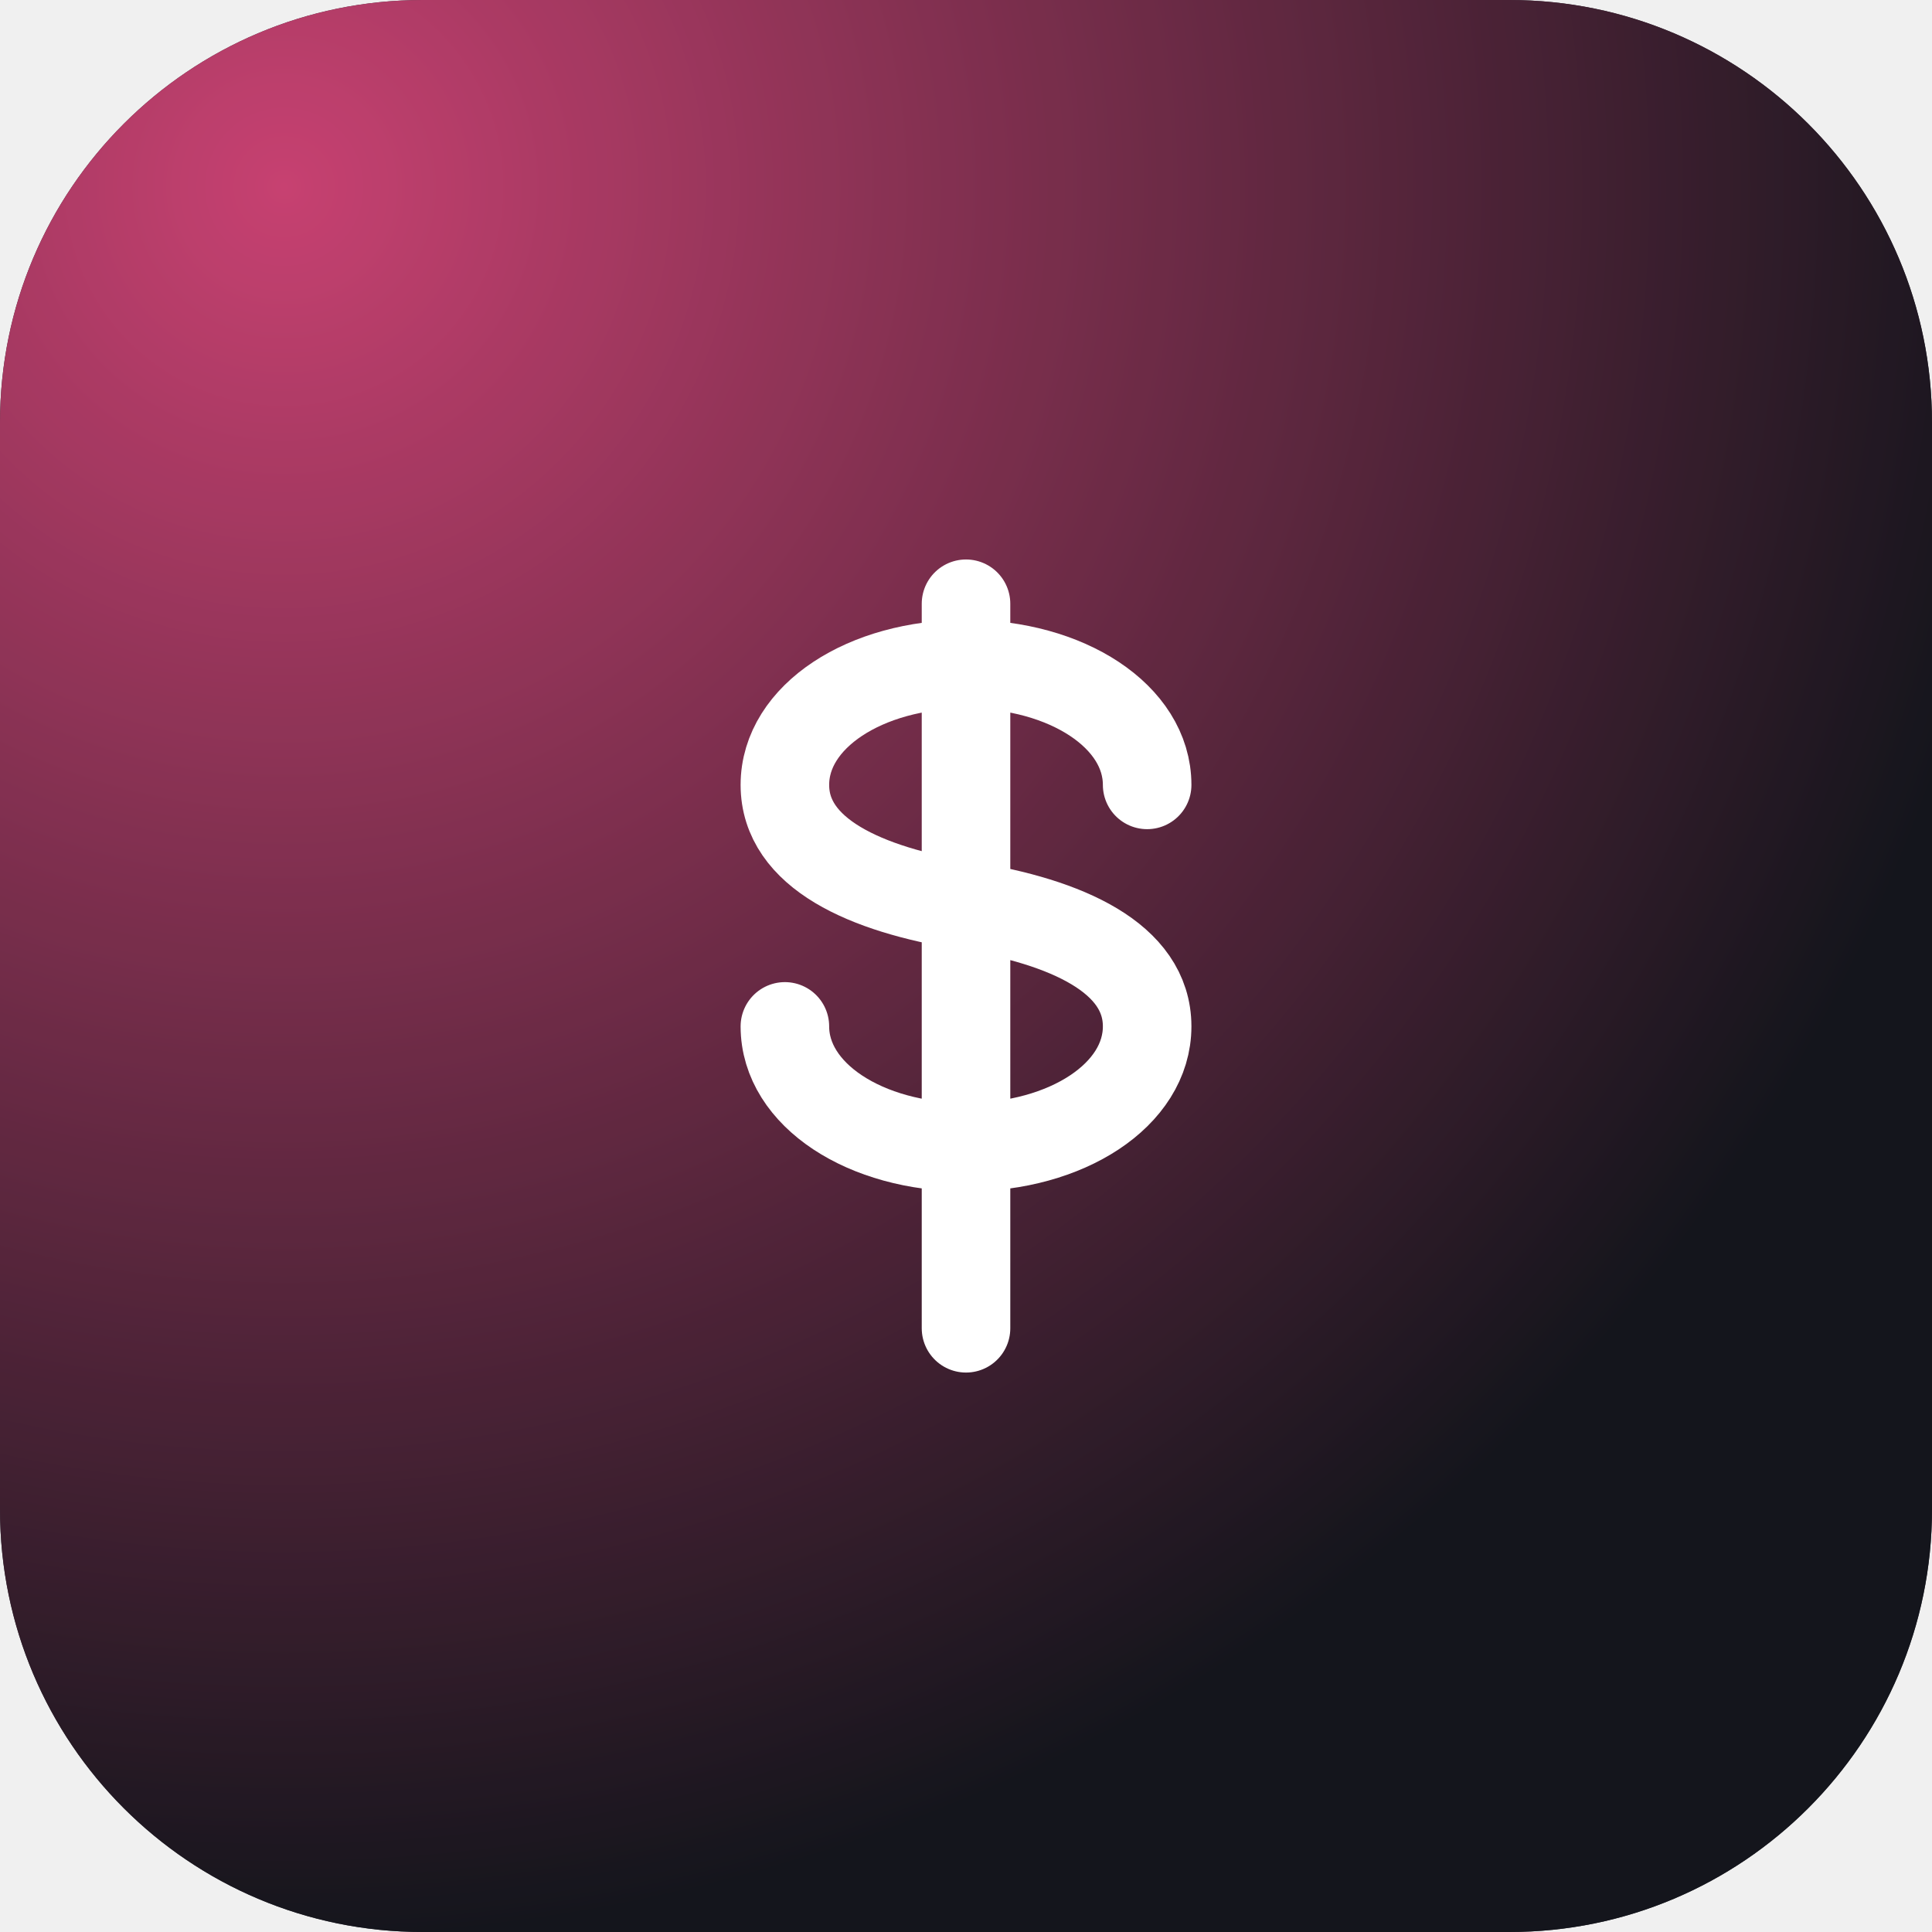
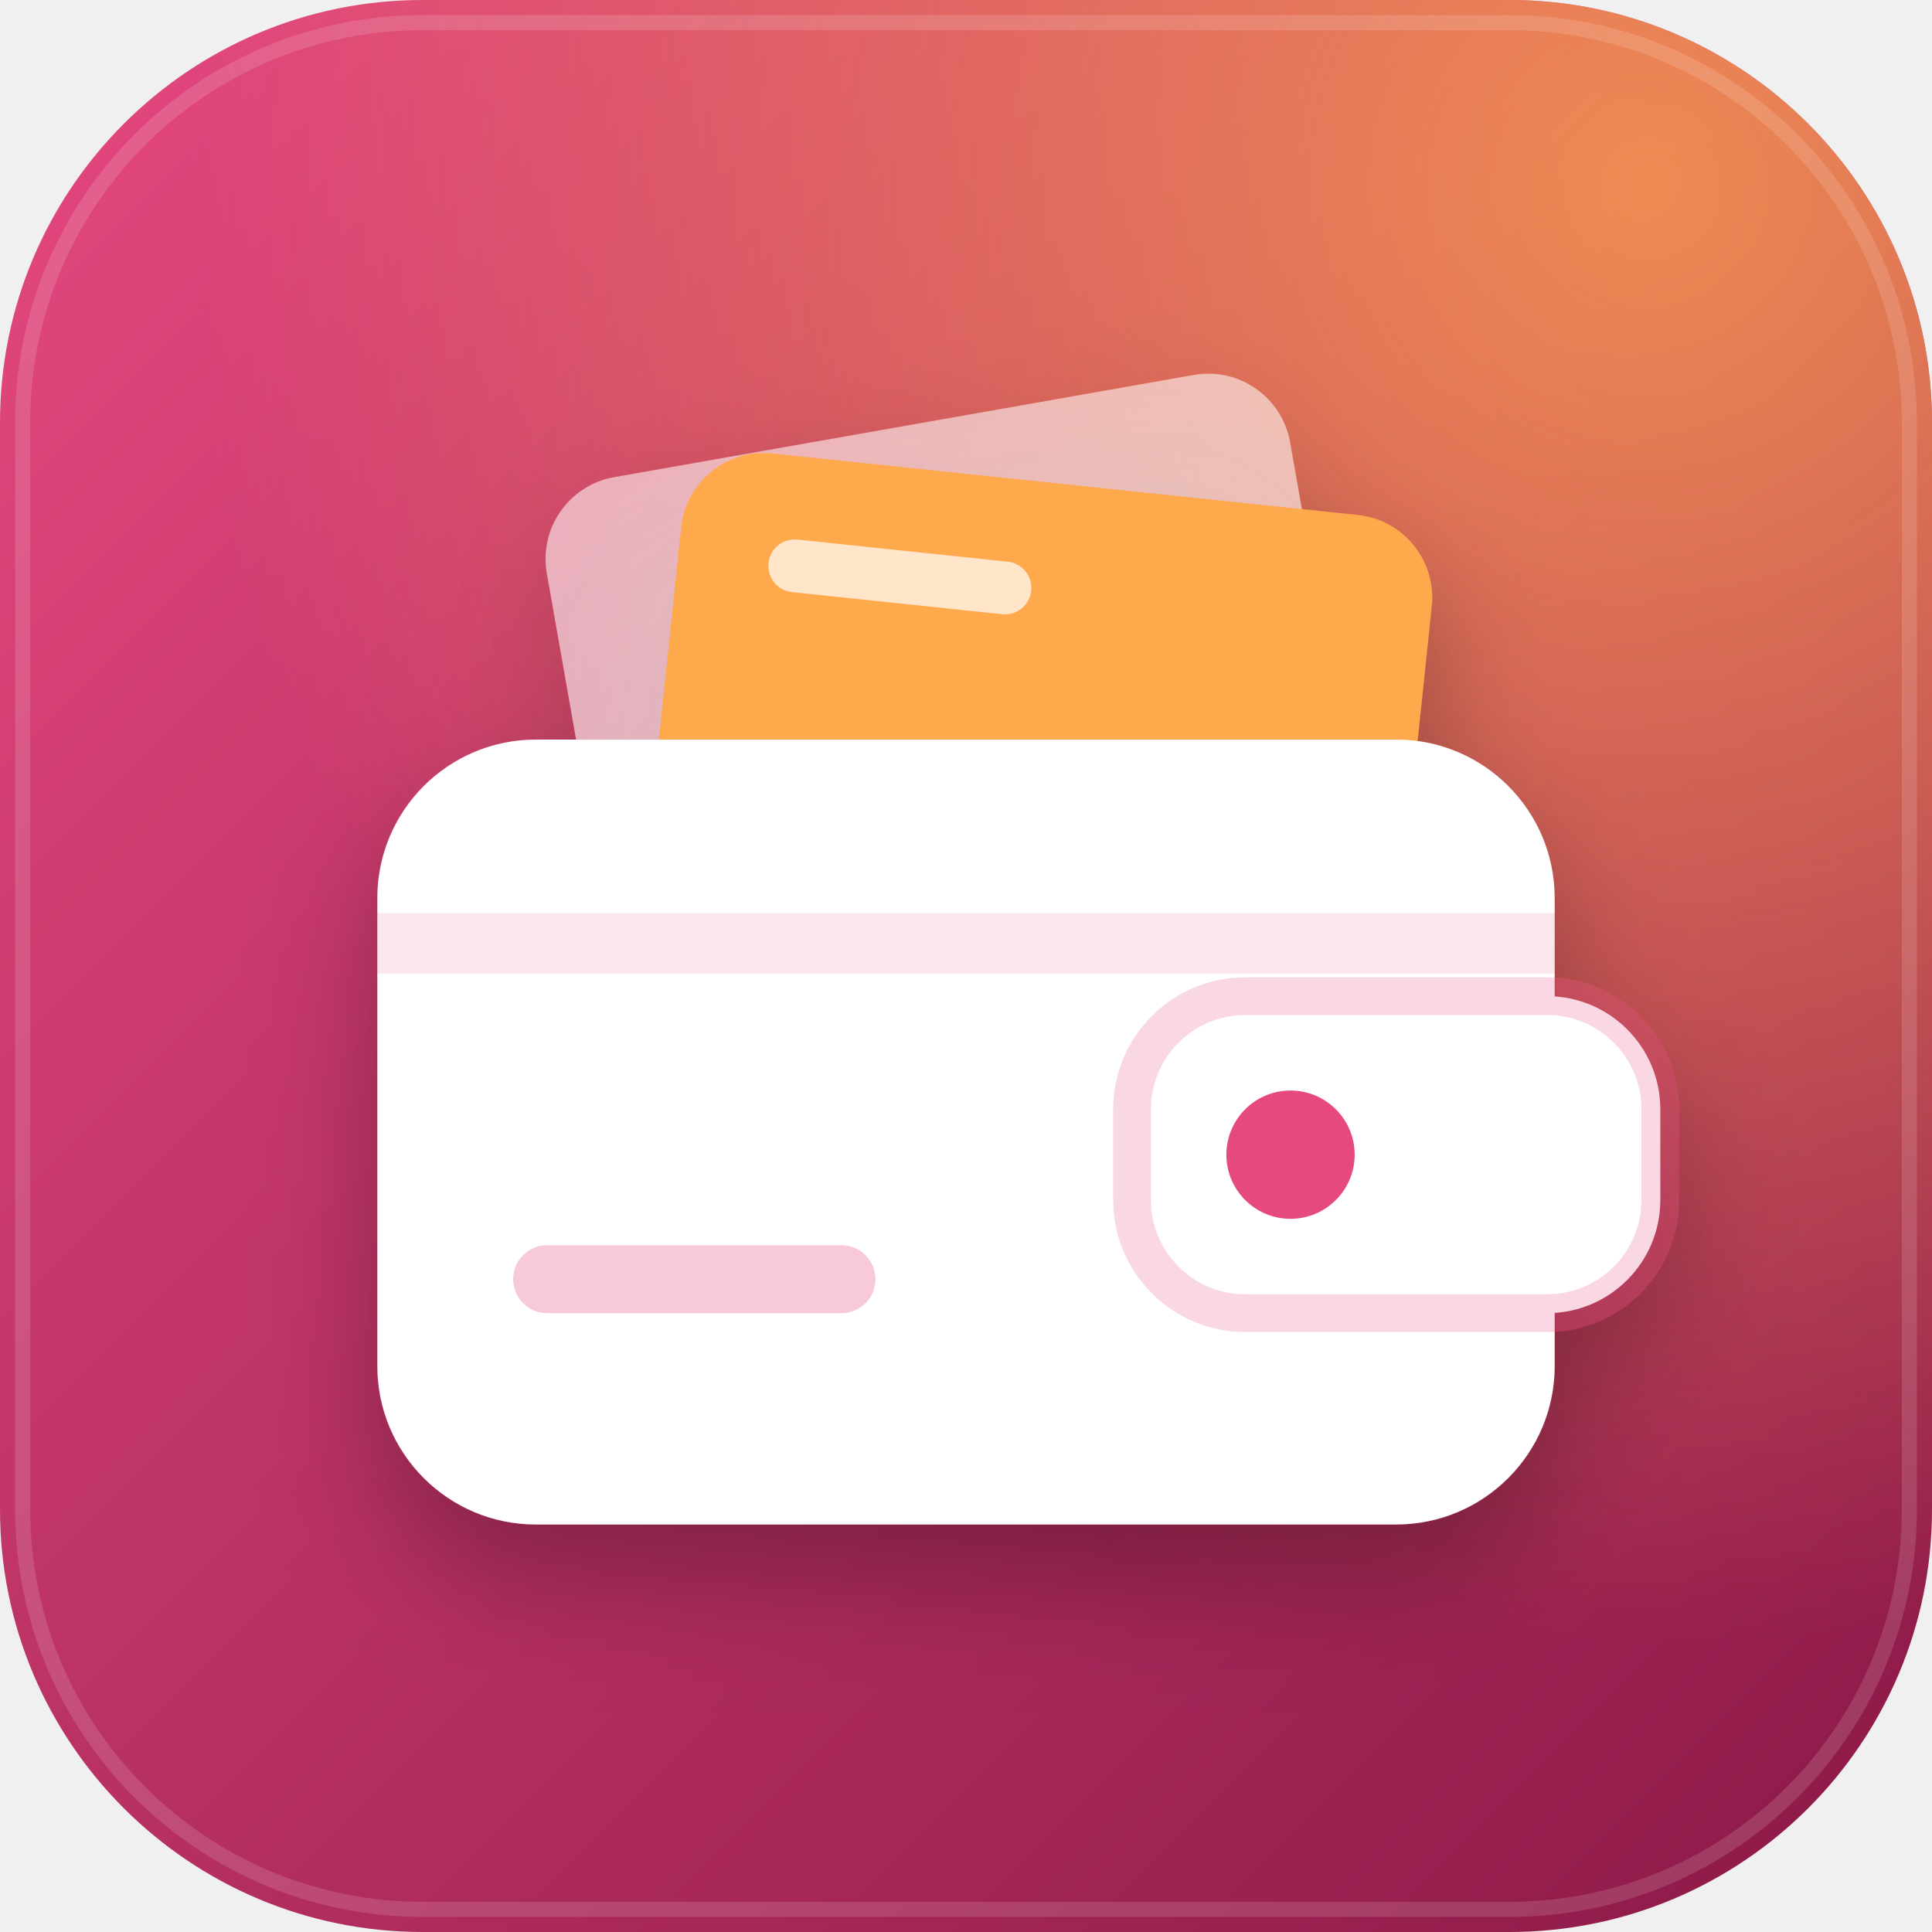
<svg xmlns="http://www.w3.org/2000/svg" viewBox="0 0 512 512">
  <defs>
-     <radialGradient id="l" cx=".15" cy=".1" r=".9">
+     <linearGradient id="f" x1="0" y1="0" x2="1" y2="1">
      <stop offset="0" stop-color="#e64980" />
-       <stop offset="1" stop-color="#14151c" />
+       <stop offset="1" stop-color="#8a1846" />
+     </linearGradient>
+     <radialGradient id="b" cx=".85" cy=".1" r=".75">
+       <stop offset="0" stop-color="#ffa94d" stop-opacity=".75" />
+       <stop offset="1" stop-color="#ffa94d" stop-opacity="0" />
    </radialGradient>
+     <filter id="s" x="-20%" y="-20%" width="140%" height="150%">
+       <feDropShadow dx="0" dy="14" stdDeviation="16" flood-color="#000" flood-opacity=".28" />
+     </filter>
  </defs>
-   <rect width="512" height="512" rx="112" fill="#14151c" />
-   <rect width="512" height="512" rx="112" fill="url(#l)" opacity=".85" />
-   <g transform="translate(128 128) scale(10.667)" fill="none" stroke="#ffffff" stroke-width="2.2" stroke-linecap="round" stroke-linejoin="round">
-     <path d="M12 3v18M16.5 7.5c0-1.7-2-3-4.5-3s-4.5 1.3-4.5 3 2 2.6 4.5 3 4.5 1.3 4.5 3-2 3-4.5 3-4.5-1.3-4.5-3" />
+   <rect width="512" height="512" rx="112" fill="url(#f)" />
+   <rect width="512" height="512" rx="112" fill="url(#b)" />
+   <rect x="6" y="6" width="500" height="500" rx="106" fill="none" stroke="#fff" stroke-opacity=".14" stroke-width="4" />
+   <g filter="url(#s)">
+     <rect x="150" y="112" width="200" height="120" rx="22" fill="#fff" opacity=".55" transform="rotate(-10 250 172)" />
+     <rect x="176" y="128" width="200" height="120" rx="22" fill="#ffa94d" transform="rotate(6 276 188)" />
+     <rect x="200" y="150" width="70" height="14" rx="7" fill="#fff" opacity=".7" transform="rotate(6 276 188)" />
+     <rect x="100" y="196" width="312" height="208" rx="42" fill="#fff" />
+     <path d="M100 250h312" stroke="#e64980" stroke-opacity=".14" stroke-width="16" />
+     <rect x="300" y="264" width="140" height="84" rx="30" fill="#fff" stroke="#e64980" stroke-opacity=".22" stroke-width="10" />
+     <circle cx="342" cy="306" r="17" fill="#e64980" />
+     <rect x="136" y="330" width="96" height="18" rx="9" fill="#e64980" opacity=".3" />
  </g>
</svg>
